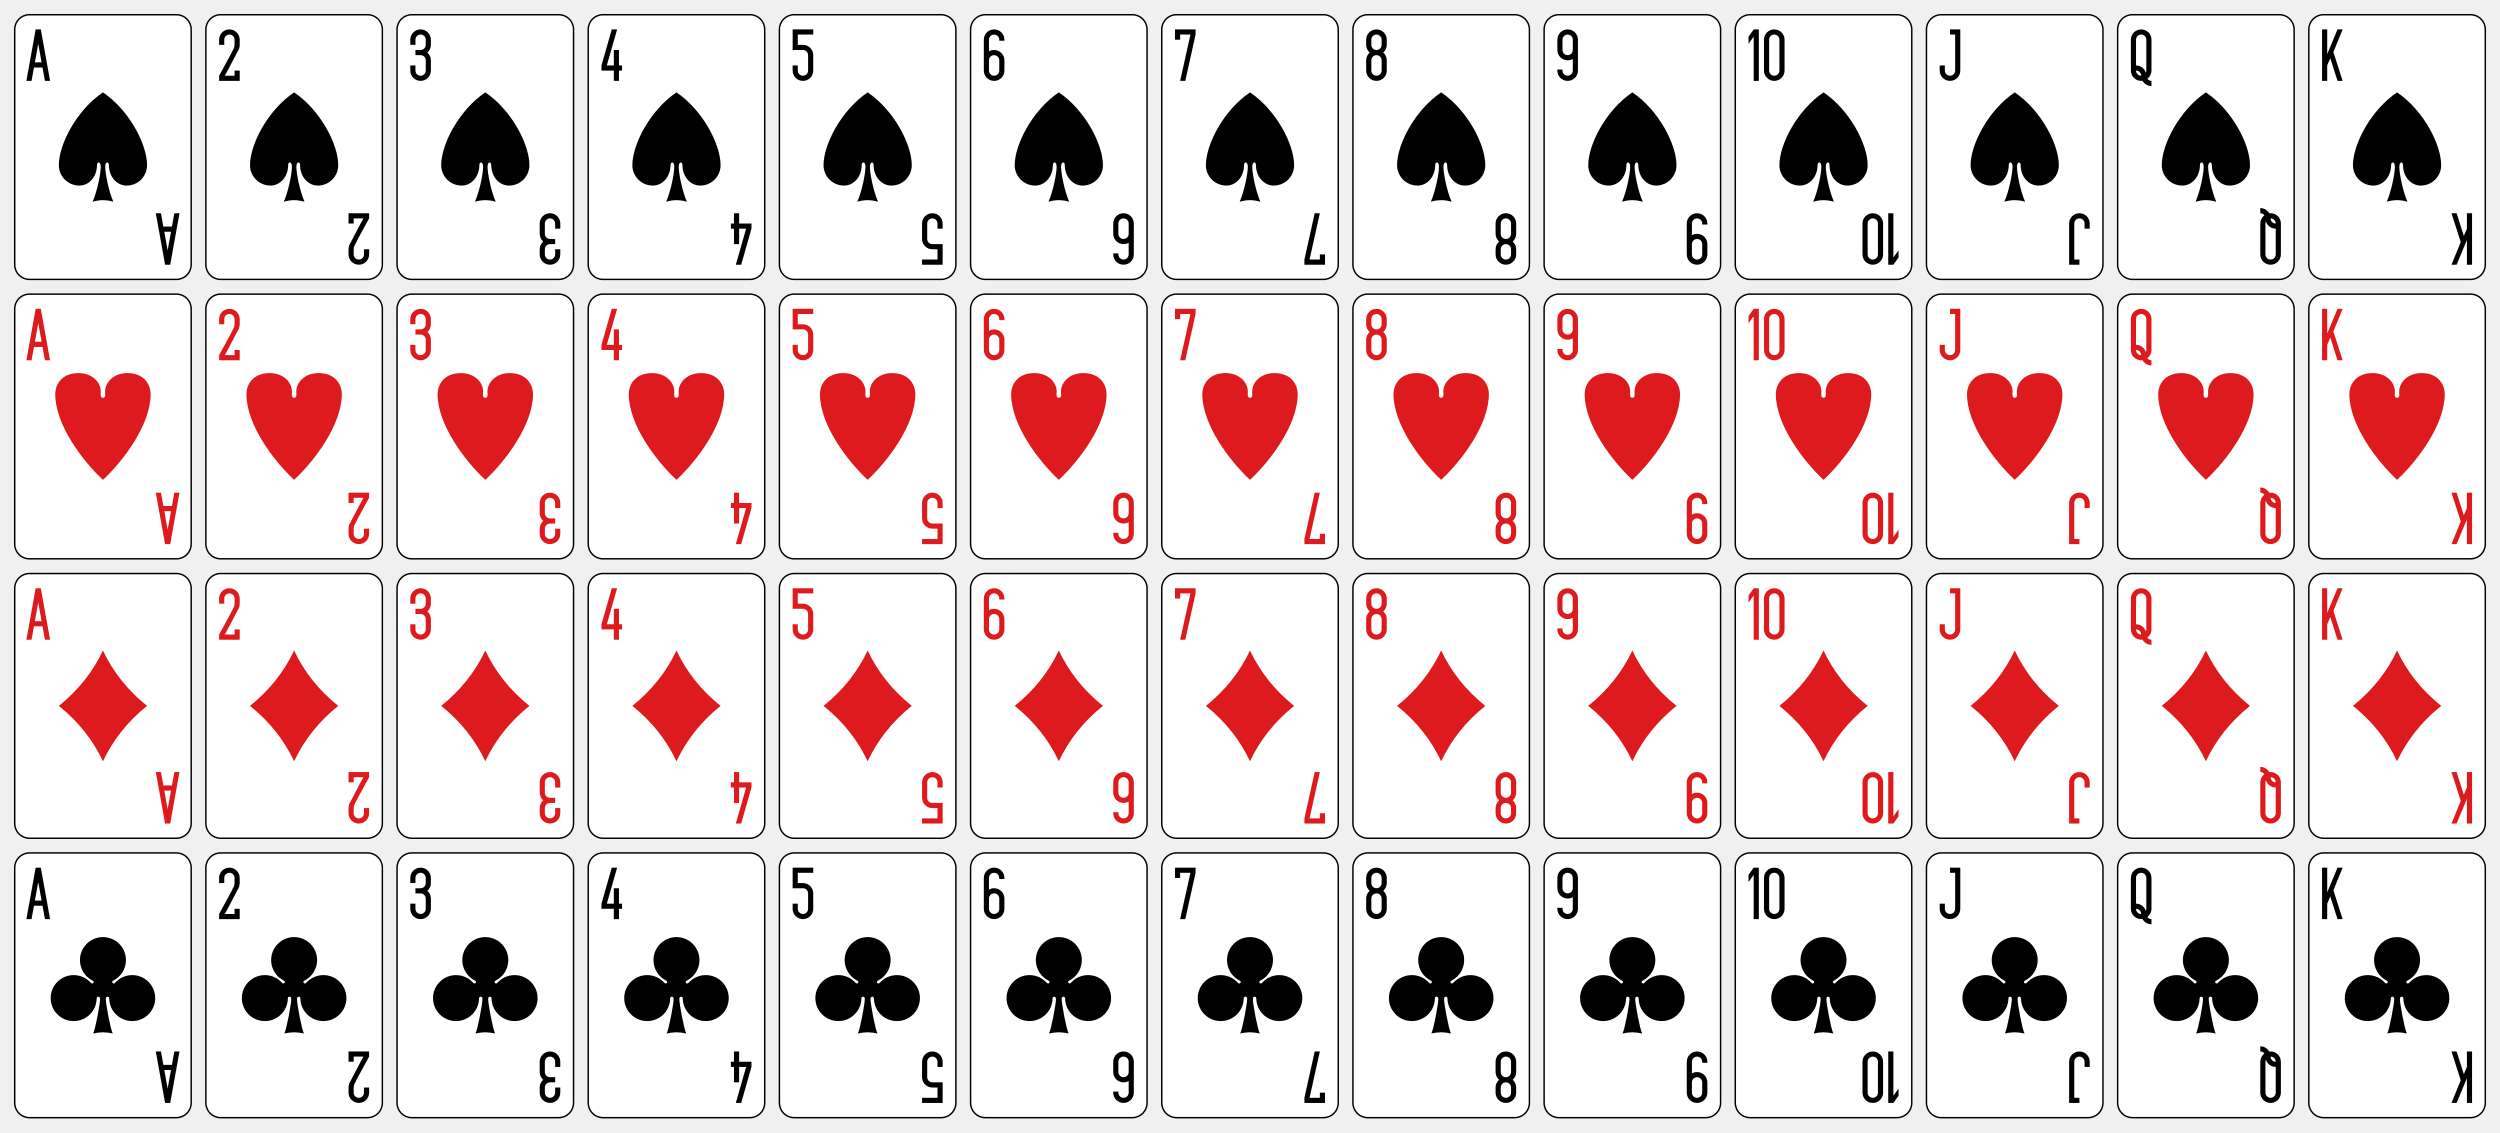
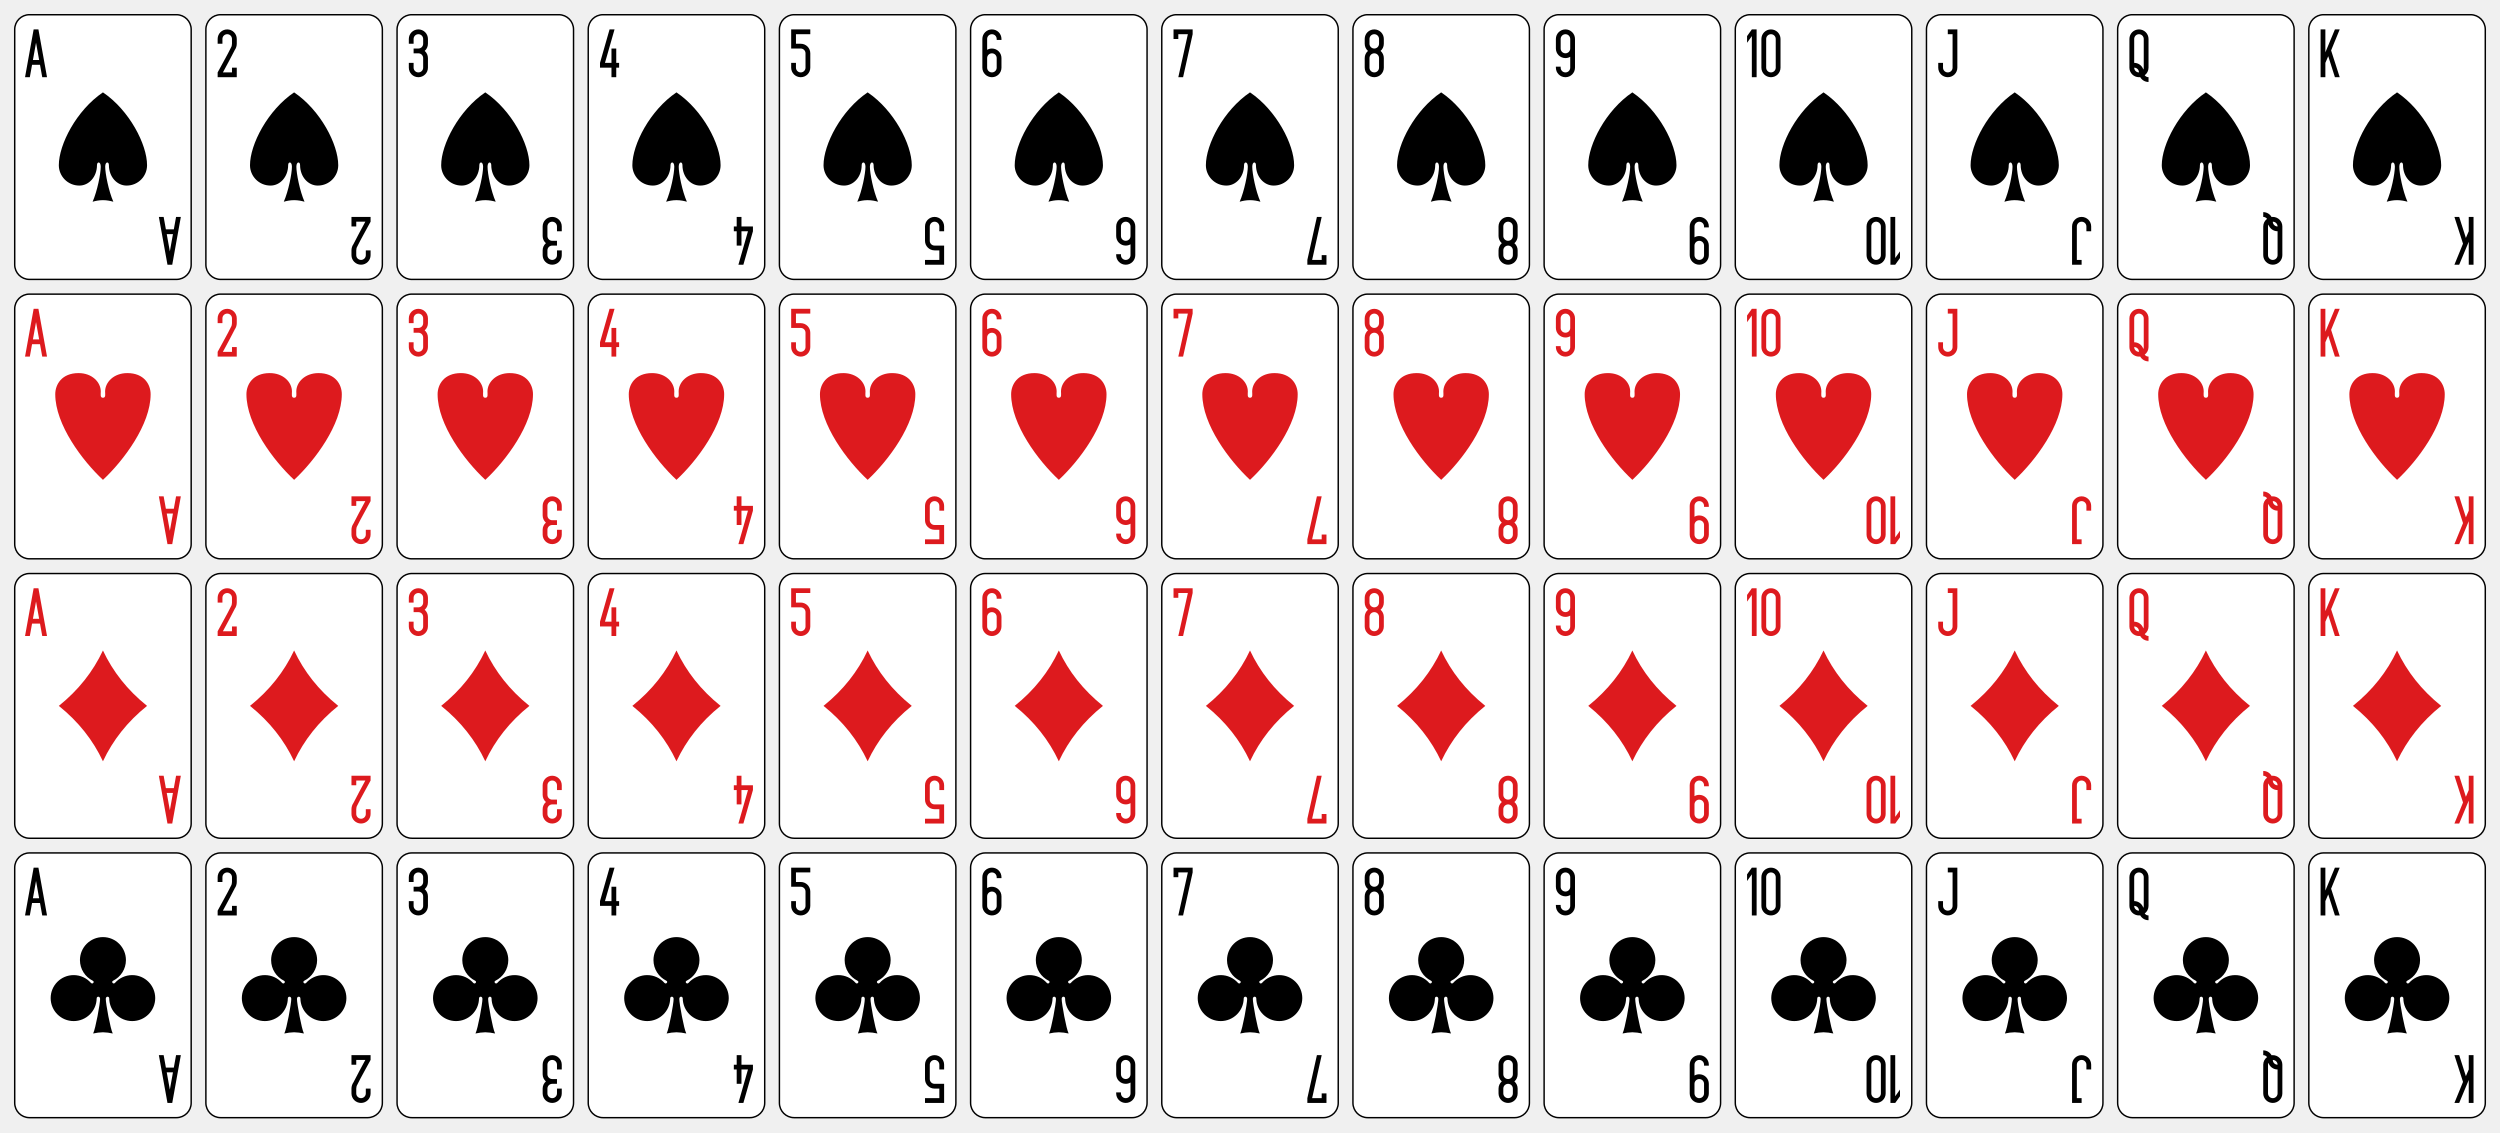
<svg xmlns="http://www.w3.org/2000/svg" version="1.1" width="5100" height="2310" viewBox="0 0 1700 770">
  <defs>
    <g id="card">
      <rect x="0" y="0" width="120" height="180" rx="10" ry="10" fill="white" stroke="black" />
    </g>
    <g id="suit-spades" transform="translate(-300.375,-343.5)">
      <path style="fill:#000000;fill-opacity:1;fill-rule:nonzero;stroke:none;stroke-width:1;stroke-linecap:round;stroke-linejoin:round;stroke-miterlimit:4;stroke-dasharray:3, 3;stroke-dashoffset:0;stroke-opacity:1" d="M 420.375,349.551 C 360.401,390.082 320.375,467.576 320.375,514.716 C 320.375,539.217 340.299,560.812 366.922,560.812 C 388.481,560.812 406.862,541.237 406.861,514.266 C 406.861,510.201 408.996,508.41 410.765,508.41 C 413.086,508.41 415.42,511.713 415.42,518.02 C 415.42,533.651 407.572,573.317 396.952,597.449 C 403.081,595.637 411.256,593.845 420.375,593.845 C 429.494,593.845 437.819,595.637 443.949,597.449 C 433.328,573.317 425.48,533.651 425.48,518.02 C 425.48,511.713 427.814,508.41 430.135,508.41 C 431.904,508.41 433.888,510.201 433.888,514.266 C 433.889,541.237 452.42,560.812 473.979,560.812 C 500.601,560.812 520.375,539.217 520.375,514.716 C 520.375,467.576 480.349,390.082 420.375,349.551 z" />
    </g>
    <g id="suit-hearts" transform="translate(-288.1563,-348.0625)">
      <path style="opacity:1;fill:#dd1a1e;fill-opacity:1;stroke:none;stroke-width:0.2;stroke-linecap:square;stroke-linejoin:round;stroke-miterlimit:3.999;stroke-dasharray:none;stroke-opacity:1" d="M 352.883,357.062 C 314.862,357.062 300.054,382.83 300.054,404.947 C 300.054,473.686 361.303,555.437 408.183,599.062 C 455.063,555.437 516.258,473.686 516.258,404.947 C 516.258,382.83 501.45,357.062 463.43,357.062 C 432.799,357.062 413.074,377.653 413.074,398.82 C 413.074,405.214 415.04,412.954 408.183,412.954 C 401.326,412.954 403.239,405.214 403.239,398.82 C 403.239,377.653 383.513,357.062 352.883,357.062 z" />
    </g>
    <g id="suit-diamonds" transform="translate(-288.1563,-348.0625)">
      <path id="path3200" d="M 408.156,352.451 C 385.769,400.213 352.761,442.263 308.156,478.062 C 352.761,513.862 385.769,555.912 408.156,603.674 C 430.544,555.912 463.552,513.862 508.156,478.062 C 463.552,442.263 430.544,400.213 408.156,352.451 z" style="fill:#dd1a1e;fill-opacity:1;stroke:none;stroke-width:0.5;stroke-linecap:square;stroke-linejoin:round;stroke-miterlimit:3.999;stroke-dasharray:none;stroke-opacity:1" />
    </g>
    <g id="suit-clubs" transform="translate(-288.1563,-348.0625)">
      <path style="fill:#000000;fill-opacity:1;stroke:none;stroke-width:2;stroke-linecap:square;stroke-linejoin:round;stroke-miterlimit:3.999;stroke-dasharray:none;stroke-opacity:1" d="M 408.156,368.799 C 379.39,368.799 356.028,392.161 356.028,420.928 C 356.028,441.418 367.86,459.15 385.077,467.651 C 390.258,470.209 384.604,476.831 380.799,472.539 C 371.245,461.761 357.311,454.959 341.785,454.959 C 313.019,454.959 289.656,478.322 289.656,507.088 C 289.656,535.854 313.019,559.17 341.785,559.17 C 370.331,559.17 393.613,536.209 393.914,507.746 C 393.967,502.697 401.717,502.174 401.717,508.968 C 401.717,519.668 391.431,576.492 385.923,587.326 C 391.935,585.81 401.953,584.553 408.156,584.553 C 414.359,584.553 424.378,585.81 430.39,587.326 C 424.882,576.492 414.596,519.668 414.596,508.968 C 414.596,502.174 422.346,502.697 422.399,507.746 C 422.7,536.209 445.982,559.17 474.528,559.17 C 503.294,559.17 526.656,535.854 526.656,507.088 C 526.656,478.322 503.294,454.959 474.528,454.959 C 459.002,454.959 445.068,461.761 435.513,472.539 C 431.709,476.831 426.055,470.209 431.236,467.651 C 448.453,459.15 460.285,441.418 460.285,420.928 C 460.285,392.161 436.923,368.799 408.156,368.799 z" />
    </g>
    <g id="number-a" transform="translate(0, -542.3621)">
      <path d="m 27.5,542.362 -9,50 5,0 2.344,-13 8.312,0 2.344,13 5,0 -9,-50 -5,0 z m 2.5,13.906 3.25,18.094 -6.5,0 3.25,-18.094 z" />
    </g>
    <g id="number-2" transform="translate(0, -542.3621)">
      <path d="m 30,542.362 c -5.54,0 -10,4.46 -10,10 l 0,5 5,0 0,-5 c 0,-2.77 2.23,-5 5,-5 2.77,0 5,2.23 5,5 l 0,5 c 0,1.127 -0.375,3.065 -1,3.9 -4.463,9.104 -9.278,17.129 -14,26.1 l 0,5 10,0 10,0 0,-5 0,-5 -5,0 0,5 -5,0 -4.5,0 c 4.489,-7.915 8.218,-15.572 12.5,-23.6 1.25,-1.669 2,-4.145 2,-6.4 l 0,-5 c 0,-5.54 -4.46,-10 -10,-10 z" />
    </g>
    <g id="number-3" transform="translate(0, -542.3621)">
      <path d="m 30,542.362 c -5.54,0 -10,4.46 -10,10 l 0,5 5,0 0,-5 c 0,-2.77 2.23,-5 5,-5 2.77,0 5,2.23 5,5 l 0,5 c 0,2.77 -2.23,5 -5,5 l -5,0 0,5 5,0 c 2.77,0 5,2.23 5,5 l 0,10 c 0,2.77 -2.23,5 -5,5 -2.77,0 -5,-2.23 -5,-5 l 0,-5 -5,0 0,5 c 0,5.54 4.46,10 10,10 5.54,0 10,-4.46 10,-10 l 0,-10 c 0,-3.004 -1.323,-5.67 -3.406,-7.5 2.083,-1.83 3.406,-4.496 3.406,-7.5 l 0,-5 c 0,-5.54 -4.46,-10 -10,-10 z" />
    </g>
    <g id="number-4" transform="translate(0, -542.3621)">
      <path d="m 30,542.362 -10,35 0,5 12,0 0,10 5,0 0,-10 3,0 0,-5 -3,0 0,-15 -5,0 0,15 -6.8,0 10,-35 z" />
    </g>
    <g id="number-5" transform="translate(0, -542.3621)">
      <path d="m 20,542.362 0,15 0,5 10,0 c 2.77,0 5,2.23 5,5 l 0,15 c 0,2.77 -2.23,5 -5,5 -2.77,0 -5,-2.23 -5,-5 l 0,-5 -5,0 0,5 c 0,5.54 4.46,10 10,10 5.54,0 10,-4.46 10,-10 l 0,-15 c 0,-5.54 -4.46,-10 -10,-10 l -5,0 0,-10 5,0 10,0 0,-5 -10,0 -5,0 z" />
    </g>
    <g id="number-6" transform="translate(0, -542.3621)">
      <path d="m 30,542.362 c -5.54,0 -10,4.46 -10,10 l 0,20 0,10 c 0,5.54 4.46,10 10,10 5.54,0 10,-4.46 10,-10 l 0,-10 c 0,-5.54 -4.46,-10 -10,-10 -1.823,0 -3.532,0.499 -5,1.344 l 0,-11.344 c 0,-2.77 2.23,-5 5,-5 2.77,0 5,2.23 5,5 l 0,1 5,0 0,-1 c 0,-5.54 -4.46,-10 -10,-10 z m 0,25 c 2.77,0 5,2.23 5,5 l 0,10 c 0,2.77 -2.23,5 -5,5 -2.77,0 -5,-2.23 -5,-5 l 0,-10 c 0,-2.77 2.23,-5 5,-5 z" />
    </g>
    <g id="number-7" transform="translate(0, -542.3621)">
      <path d="m 20,542.362 0,5 0,5 5,0 0,-5 10,0 -10,45 5,0 10,-45 0,-5 -20,0 z" />
    </g>
    <g id="number-8" transform="translate(0, -542.3621)">
      <path d="m 30,542.362 c -5.54,0 -10,4.46 -10,10 l 0,5 c 0,3.004 1.323,5.67 3.406,7.5 -2.083,1.83 -3.406,4.496 -3.406,7.5 l 0,10 c 0,5.54 4.46,10 10,10 5.54,0 10,-4.46 10,-10 l 0,-10 c 0,-3.004 -1.323,-5.67 -3.406,-7.5 2.083,-1.83 3.406,-4.496 3.406,-7.5 l 0,-5 c 0,-5.54 -4.46,-10 -10,-10 z m 0,5 c 2.77,0 5,2.23 5,5 l 0,5 c 0,2.77 -2.23,5 -5,5 -2.77,0 -5,-2.23 -5,-5 l 0,-5 c 0,-2.77 2.23,-5 5,-5 z m 0,20 c 2.77,0 5,2.23 5,5 l 0,10 c 0,2.77 -2.23,5 -5,5 -2.77,0 -5,-2.23 -5,-5 l 0,-10 c 0,-2.77 2.23,-5 5,-5 z" />
    </g>
    <g id="number-9" transform="translate(0, -542.3621)">
      <path d="m 30,592.362 c 5.54,0 10,-4.46 10,-10 l 0,-20 0,-10 c 0,-5.54 -4.46,-10 -10,-10 -5.54,0 -10,4.46 -10,10 l 0,10 c 0,5.54 4.46,10 10,10 1.823,0 3.531,-0.499 5,-1.344 l 0,11.344 c 0,2.77 -2.23,5 -5,5 -2.77,0 -5,-2.23 -5,-5 l 0,-1 -5,0 0,1 c 0,5.54 4.46,10 10,10 z m 0,-25 c -2.77,0 -5,-2.23 -5,-5 l 0,-10 c 0,-2.77 2.23,-5 5,-5 2.77,0 5,2.23 5,5 l 0,10 c 0,2.77 -2.23,5 -5,5 z" />
    </g>
    <g id="number-10" transform="translate(15, -520)">
      <path d="m 10,80 -5,7 0,7 5,-7 0,43 5,0 0,-50 -5,0 z" transform="translate(0,440)" />
      <path d="m 30,520 c -5.54,0 -10,4.46 -10,10 l 0,30 c 0,5.54 4.46,10 10,10 5.54,0 10,-4.46 10,-10 l 0,-30 c 0,-5.54 -4.46,-10 -10,-10 z m 0,5 c 2.77,0 5,2.23 5,5 l 0,30 c 0,2.77 -2.23,5 -5,5 -2.77,0 -5,-2.23 -5,-5 l 0,-30 c 0,-2.77 2.23,-5 5,-5 z" />
    </g>
    <g id="number-j" transform="translate(0, -542.3621)">
      <path d="m 30,542.362 0,5 5,0 0,35 c 0,2.761 -2.239,5 -5,5 -2.761,0 -5,-2.239 -5,-5 l 0,-5 -5,0 0,5 c 0,5.523 4.477,10 10,10 5.523,0 10,-4.477 10,-10 l 0,-40 z" />
    </g>
    <g id="number-q" transform="translate(0, -542.3621)">
      <path d="m 30,542.362 c -5.523,0 -10,4.477 -10,10 l 0,30 c 0,5.523 4.477,10 10,10 0.434,0 0.862,-0.04 1.281,-0.094 1.713,3.05 4.972,5.094 8.719,5.094 l 0,-5 c -1.64,0 -3.088,-0.812 -4,-2.031 2.424,-1.825 4,-4.701 4,-7.969 l 0,-30 c 0,-5.523 -4.477,-10 -10,-10 z m 0,5 c 2.761,0 5,2.239 5,5 l 0,30 c 0,0.716 -0.167,1.384 -0.438,2 -1.275,-4.056 -5.085,-7 -9.562,-7 l 0,-25 c 0,-2.761 2.239,-5 5,-5 z m -5,35 c 2.761,0 5,2.239 5,5 -2.761,0 -5,-2.239 -5,-5 z" />
    </g>
    <g id="number-k" transform="translate(0, -542.3621)">
      <path d="m 20,542.362 v 30 20 h 5 v -15 l 3,-7 7,22 h 5 l -9,-28 9,-22 h -5 l -10,24 v -24 z" />
    </g>
  </defs>
  <g fill="#00000" transform="translate(0, 10)">
    <g transform="translate(10, 0)">
      <use href="#card" />
-       <use href="#number-a" transform="translate(-5, 10) scale(0.7)" />
-       <use href="#number-a" transform="translate(120, 180) rotate(180) translate(-5, 10) scale(0.7)" />
+       <use href="#number-a" transform="translate(-5, 10) scale(0.65)" />
+       <use href="#number-a" transform="translate(120, 180) rotate(180) translate(-5, 10) scale(0.65)" />
      <use href="#suit-spades" transform="translate(60, 90) scale(0.3) translate(-120, -130)" />
    </g>
    <g transform="translate(140, 0)">
      <use href="#card" />
-       <use href="#number-2" transform="translate(-5, 10) scale(0.7)" />
-       <use href="#number-2" transform="translate(120, 180) rotate(180) translate(-5, 10) scale(0.7)" />
+       <use href="#number-2" transform="translate(-5, 10) scale(0.65)" />
+       <use href="#number-2" transform="translate(120, 180) rotate(180) translate(-5, 10) scale(0.65)" />
      <use href="#suit-spades" transform="translate(60, 90) scale(0.3) translate(-120, -130)" />
    </g>
    <g transform="translate(270, 0)">
      <use href="#card" />
-       <use href="#number-3" transform="translate(-5, 10) scale(0.7)" />
-       <use href="#number-3" transform="translate(120, 180) rotate(180) translate(-5, 10) scale(0.7)" />
+       <use href="#number-3" transform="translate(-5, 10) scale(0.65)" />
+       <use href="#number-3" transform="translate(120, 180) rotate(180) translate(-5, 10) scale(0.65)" />
      <use href="#suit-spades" transform="translate(60, 90) scale(0.3) translate(-120, -130)" />
    </g>
    <g transform="translate(400, 0)">
      <use href="#card" />
-       <use href="#number-4" transform="translate(-5, 10) scale(0.7)" />
-       <use href="#number-4" transform="translate(120, 180) rotate(180) translate(-5, 10) scale(0.7)" />
+       <use href="#number-4" transform="translate(-5, 10) scale(0.65)" />
+       <use href="#number-4" transform="translate(120, 180) rotate(180) translate(-5, 10) scale(0.65)" />
      <use href="#suit-spades" transform="translate(60, 90) scale(0.3) translate(-120, -130)" />
    </g>
    <g transform="translate(530, 0)">
      <use href="#card" />
-       <use href="#number-5" transform="translate(-5, 10) scale(0.7)" />
-       <use href="#number-5" transform="translate(120, 180) rotate(180) translate(-5, 10) scale(0.7)" />
+       <use href="#number-5" transform="translate(-5, 10) scale(0.65)" />
+       <use href="#number-5" transform="translate(120, 180) rotate(180) translate(-5, 10) scale(0.65)" />
      <use href="#suit-spades" transform="translate(60, 90) scale(0.3) translate(-120, -130)" />
    </g>
    <g transform="translate(660, 0)">
      <use href="#card" />
-       <use href="#number-6" transform="translate(-5, 10) scale(0.7)" />
-       <use href="#number-6" transform="translate(120, 180) rotate(180) translate(-5, 10) scale(0.7)" />
+       <use href="#number-6" transform="translate(-5, 10) scale(0.65)" />
+       <use href="#number-6" transform="translate(120, 180) rotate(180) translate(-5, 10) scale(0.65)" />
      <use href="#suit-spades" transform="translate(60, 90) scale(0.3) translate(-120, -130)" />
    </g>
    <g transform="translate(790, 0)">
      <use href="#card" />
-       <use href="#number-7" transform="translate(-5, 10) scale(0.7)" />
-       <use href="#number-7" transform="translate(120, 180) rotate(180) translate(-5, 10) scale(0.7)" />
+       <use href="#number-7" transform="translate(-5, 10) scale(0.65)" />
+       <use href="#number-7" transform="translate(120, 180) rotate(180) translate(-5, 10) scale(0.65)" />
      <use href="#suit-spades" transform="translate(60, 90) scale(0.3) translate(-120, -130)" />
    </g>
    <g transform="translate(920, 0)">
      <use href="#card" />
-       <use href="#number-8" transform="translate(-5, 10) scale(0.7)" />
-       <use href="#number-8" transform="translate(120, 180) rotate(180) translate(-5, 10) scale(0.7)" />
+       <use href="#number-8" transform="translate(-5, 10) scale(0.65)" />
+       <use href="#number-8" transform="translate(120, 180) rotate(180) translate(-5, 10) scale(0.65)" />
      <use href="#suit-spades" transform="translate(60, 90) scale(0.3) translate(-120, -130)" />
    </g>
    <g transform="translate(1050, 0)">
      <use href="#card" />
-       <use href="#number-9" transform="translate(-5, 10) scale(0.7)" />
-       <use href="#number-9" transform="translate(120, 180) rotate(180) translate(-5, 10) scale(0.7)" />
+       <use href="#number-9" transform="translate(-5, 10) scale(0.65)" />
+       <use href="#number-9" transform="translate(120, 180) rotate(180) translate(-5, 10) scale(0.65)" />
      <use href="#suit-spades" transform="translate(60, 90) scale(0.3) translate(-120, -130)" />
    </g>
    <g transform="translate(1180, 0)">
      <use href="#card" />
-       <use href="#number-10" transform="translate(-5, 10) scale(0.7)" />
-       <use href="#number-10" transform="translate(120, 180) rotate(180) translate(-5, 10) scale(0.7)" />
+       <use href="#number-10" transform="translate(-5, 10) scale(0.65)" />
+       <use href="#number-10" transform="translate(120, 180) rotate(180) translate(-5, 10) scale(0.65)" />
      <use href="#suit-spades" transform="translate(60, 90) scale(0.3) translate(-120, -130)" />
    </g>
    <g transform="translate(1310, 0)">
      <use href="#card" />
-       <use href="#number-j" transform="translate(-5, 10) scale(0.7)" />
-       <use href="#number-j" transform="translate(120, 180) rotate(180) translate(-5, 10) scale(0.7)" />
+       <use href="#number-j" transform="translate(-5, 10) scale(0.65)" />
+       <use href="#number-j" transform="translate(120, 180) rotate(180) translate(-5, 10) scale(0.65)" />
      <use href="#suit-spades" transform="translate(60, 90) scale(0.3) translate(-120, -130)" />
    </g>
    <g transform="translate(1440, 0)">
      <use href="#card" />
-       <use href="#number-q" transform="translate(-5, 10) scale(0.7)" />
-       <use href="#number-q" transform="translate(120, 180) rotate(180) translate(-5, 10) scale(0.7)" />
+       <use href="#number-q" transform="translate(-5, 10) scale(0.65)" />
+       <use href="#number-q" transform="translate(120, 180) rotate(180) translate(-5, 10) scale(0.65)" />
      <use href="#suit-spades" transform="translate(60, 90) scale(0.3) translate(-120, -130)" />
    </g>
    <g transform="translate(1570, 0)">
      <use href="#card" />
-       <use href="#number-k" transform="translate(-5, 10) scale(0.7)" />
-       <use href="#number-k" transform="translate(120, 180) rotate(180) translate(-5, 10) scale(0.7)" />
+       <use href="#number-k" transform="translate(-5, 10) scale(0.65)" />
+       <use href="#number-k" transform="translate(120, 180) rotate(180) translate(-5, 10) scale(0.65)" />
      <use href="#suit-spades" transform="translate(60, 90) scale(0.3) translate(-120, -130)" />
    </g>
  </g>
  <g fill="#dd1a1e" transform="translate(0, 200)">
    <g transform="translate(10, 0)">
      <use href="#card" />
-       <use href="#number-a" transform="translate(-5, 10) scale(0.7)" />
-       <use href="#number-a" transform="translate(120, 180) rotate(180) translate(-5, 10) scale(0.7)" />
+       <use href="#number-a" transform="translate(-5, 10) scale(0.65)" />
+       <use href="#number-a" transform="translate(120, 180) rotate(180) translate(-5, 10) scale(0.65)" />
      <use href="#suit-hearts" transform="translate(60, 90) scale(0.3) translate(-120, -130)" />
    </g>
    <g transform="translate(140, 0)">
      <use href="#card" />
-       <use href="#number-2" transform="translate(-5, 10) scale(0.7)" />
-       <use href="#number-2" transform="translate(120, 180) rotate(180) translate(-5, 10) scale(0.7)" />
+       <use href="#number-2" transform="translate(-5, 10) scale(0.65)" />
+       <use href="#number-2" transform="translate(120, 180) rotate(180) translate(-5, 10) scale(0.65)" />
      <use href="#suit-hearts" transform="translate(60, 90) scale(0.3) translate(-120, -130)" />
    </g>
    <g transform="translate(270, 0)">
      <use href="#card" />
-       <use href="#number-3" transform="translate(-5, 10) scale(0.7)" />
-       <use href="#number-3" transform="translate(120, 180) rotate(180) translate(-5, 10) scale(0.7)" />
+       <use href="#number-3" transform="translate(-5, 10) scale(0.65)" />
+       <use href="#number-3" transform="translate(120, 180) rotate(180) translate(-5, 10) scale(0.65)" />
      <use href="#suit-hearts" transform="translate(60, 90) scale(0.3) translate(-120, -130)" />
    </g>
    <g transform="translate(400, 0)">
      <use href="#card" />
-       <use href="#number-4" transform="translate(-5, 10) scale(0.7)" />
-       <use href="#number-4" transform="translate(120, 180) rotate(180) translate(-5, 10) scale(0.7)" />
+       <use href="#number-4" transform="translate(-5, 10) scale(0.65)" />
+       <use href="#number-4" transform="translate(120, 180) rotate(180) translate(-5, 10) scale(0.65)" />
      <use href="#suit-hearts" transform="translate(60, 90) scale(0.3) translate(-120, -130)" />
    </g>
    <g transform="translate(530, 0)">
      <use href="#card" />
-       <use href="#number-5" transform="translate(-5, 10) scale(0.7)" />
-       <use href="#number-5" transform="translate(120, 180) rotate(180) translate(-5, 10) scale(0.7)" />
+       <use href="#number-5" transform="translate(-5, 10) scale(0.65)" />
+       <use href="#number-5" transform="translate(120, 180) rotate(180) translate(-5, 10) scale(0.65)" />
      <use href="#suit-hearts" transform="translate(60, 90) scale(0.3) translate(-120, -130)" />
    </g>
    <g transform="translate(660, 0)">
      <use href="#card" />
-       <use href="#number-6" transform="translate(-5, 10) scale(0.7)" />
-       <use href="#number-6" transform="translate(120, 180) rotate(180) translate(-5, 10) scale(0.7)" />
+       <use href="#number-6" transform="translate(-5, 10) scale(0.65)" />
+       <use href="#number-6" transform="translate(120, 180) rotate(180) translate(-5, 10) scale(0.65)" />
      <use href="#suit-hearts" transform="translate(60, 90) scale(0.3) translate(-120, -130)" />
    </g>
    <g transform="translate(790, 0)">
      <use href="#card" />
-       <use href="#number-7" transform="translate(-5, 10) scale(0.7)" />
-       <use href="#number-7" transform="translate(120, 180) rotate(180) translate(-5, 10) scale(0.7)" />
+       <use href="#number-7" transform="translate(-5, 10) scale(0.65)" />
+       <use href="#number-7" transform="translate(120, 180) rotate(180) translate(-5, 10) scale(0.65)" />
      <use href="#suit-hearts" transform="translate(60, 90) scale(0.3) translate(-120, -130)" />
    </g>
    <g transform="translate(920, 0)">
      <use href="#card" />
-       <use href="#number-8" transform="translate(-5, 10) scale(0.7)" />
-       <use href="#number-8" transform="translate(120, 180) rotate(180) translate(-5, 10) scale(0.7)" />
+       <use href="#number-8" transform="translate(-5, 10) scale(0.65)" />
+       <use href="#number-8" transform="translate(120, 180) rotate(180) translate(-5, 10) scale(0.65)" />
      <use href="#suit-hearts" transform="translate(60, 90) scale(0.3) translate(-120, -130)" />
    </g>
    <g transform="translate(1050, 0)">
      <use href="#card" />
-       <use href="#number-9" transform="translate(-5, 10) scale(0.7)" />
-       <use href="#number-9" transform="translate(120, 180) rotate(180) translate(-5, 10) scale(0.7)" />
+       <use href="#number-9" transform="translate(-5, 10) scale(0.65)" />
+       <use href="#number-9" transform="translate(120, 180) rotate(180) translate(-5, 10) scale(0.65)" />
      <use href="#suit-hearts" transform="translate(60, 90) scale(0.3) translate(-120, -130)" />
    </g>
    <g transform="translate(1180, 0)">
      <use href="#card" />
-       <use href="#number-10" transform="translate(-5, 10) scale(0.7)" />
-       <use href="#number-10" transform="translate(120, 180) rotate(180) translate(-5, 10) scale(0.7)" />
+       <use href="#number-10" transform="translate(-5, 10) scale(0.65)" />
+       <use href="#number-10" transform="translate(120, 180) rotate(180) translate(-5, 10) scale(0.65)" />
      <use href="#suit-hearts" transform="translate(60, 90) scale(0.3) translate(-120, -130)" />
    </g>
    <g transform="translate(1310, 0)">
      <use href="#card" />
-       <use href="#number-j" transform="translate(-5, 10) scale(0.7)" />
-       <use href="#number-j" transform="translate(120, 180) rotate(180) translate(-5, 10) scale(0.7)" />
+       <use href="#number-j" transform="translate(-5, 10) scale(0.65)" />
+       <use href="#number-j" transform="translate(120, 180) rotate(180) translate(-5, 10) scale(0.65)" />
      <use href="#suit-hearts" transform="translate(60, 90) scale(0.3) translate(-120, -130)" />
    </g>
    <g transform="translate(1440, 0)">
      <use href="#card" />
-       <use href="#number-q" transform="translate(-5, 10) scale(0.7)" />
-       <use href="#number-q" transform="translate(120, 180) rotate(180) translate(-5, 10) scale(0.7)" />
+       <use href="#number-q" transform="translate(-5, 10) scale(0.65)" />
+       <use href="#number-q" transform="translate(120, 180) rotate(180) translate(-5, 10) scale(0.65)" />
      <use href="#suit-hearts" transform="translate(60, 90) scale(0.3) translate(-120, -130)" />
    </g>
    <g transform="translate(1570, 0)">
      <use href="#card" />
-       <use href="#number-k" transform="translate(-5, 10) scale(0.7)" />
-       <use href="#number-k" transform="translate(120, 180) rotate(180) translate(-5, 10) scale(0.7)" />
+       <use href="#number-k" transform="translate(-5, 10) scale(0.65)" />
+       <use href="#number-k" transform="translate(120, 180) rotate(180) translate(-5, 10) scale(0.65)" />
      <use href="#suit-hearts" transform="translate(60, 90) scale(0.3) translate(-120, -130)" />
    </g>
  </g>
  <g fill="#dd1a1e" transform="translate(0, 390)">
    <g transform="translate(10, 0)">
      <use href="#card" />
-       <use href="#number-a" transform="translate(-5, 10) scale(0.7)" />
-       <use href="#number-a" transform="translate(120, 180) rotate(180) translate(-5, 10) scale(0.7)" />
+       <use href="#number-a" transform="translate(-5, 10) scale(0.65)" />
+       <use href="#number-a" transform="translate(120, 180) rotate(180) translate(-5, 10) scale(0.65)" />
      <use href="#suit-diamonds" transform="translate(60, 90) scale(0.3) translate(-120, -130)" />
    </g>
    <g transform="translate(140, 0)">
      <use href="#card" />
-       <use href="#number-2" transform="translate(-5, 10) scale(0.7)" />
-       <use href="#number-2" transform="translate(120, 180) rotate(180) translate(-5, 10) scale(0.7)" />
+       <use href="#number-2" transform="translate(-5, 10) scale(0.65)" />
+       <use href="#number-2" transform="translate(120, 180) rotate(180) translate(-5, 10) scale(0.65)" />
      <use href="#suit-diamonds" transform="translate(60, 90) scale(0.3) translate(-120, -130)" />
    </g>
    <g transform="translate(270, 0)">
      <use href="#card" />
-       <use href="#number-3" transform="translate(-5, 10) scale(0.7)" />
-       <use href="#number-3" transform="translate(120, 180) rotate(180) translate(-5, 10) scale(0.7)" />
+       <use href="#number-3" transform="translate(-5, 10) scale(0.65)" />
+       <use href="#number-3" transform="translate(120, 180) rotate(180) translate(-5, 10) scale(0.65)" />
      <use href="#suit-diamonds" transform="translate(60, 90) scale(0.3) translate(-120, -130)" />
    </g>
    <g transform="translate(400, 0)">
      <use href="#card" />
-       <use href="#number-4" transform="translate(-5, 10) scale(0.7)" />
-       <use href="#number-4" transform="translate(120, 180) rotate(180) translate(-5, 10) scale(0.7)" />
+       <use href="#number-4" transform="translate(-5, 10) scale(0.65)" />
+       <use href="#number-4" transform="translate(120, 180) rotate(180) translate(-5, 10) scale(0.65)" />
      <use href="#suit-diamonds" transform="translate(60, 90) scale(0.3) translate(-120, -130)" />
    </g>
    <g transform="translate(530, 0)">
      <use href="#card" />
-       <use href="#number-5" transform="translate(-5, 10) scale(0.7)" />
-       <use href="#number-5" transform="translate(120, 180) rotate(180) translate(-5, 10) scale(0.7)" />
+       <use href="#number-5" transform="translate(-5, 10) scale(0.65)" />
+       <use href="#number-5" transform="translate(120, 180) rotate(180) translate(-5, 10) scale(0.65)" />
      <use href="#suit-diamonds" transform="translate(60, 90) scale(0.3) translate(-120, -130)" />
    </g>
    <g transform="translate(660, 0)">
      <use href="#card" />
-       <use href="#number-6" transform="translate(-5, 10) scale(0.7)" />
-       <use href="#number-6" transform="translate(120, 180) rotate(180) translate(-5, 10) scale(0.7)" />
+       <use href="#number-6" transform="translate(-5, 10) scale(0.65)" />
+       <use href="#number-6" transform="translate(120, 180) rotate(180) translate(-5, 10) scale(0.65)" />
      <use href="#suit-diamonds" transform="translate(60, 90) scale(0.3) translate(-120, -130)" />
    </g>
    <g transform="translate(790, 0)">
      <use href="#card" />
-       <use href="#number-7" transform="translate(-5, 10) scale(0.7)" />
-       <use href="#number-7" transform="translate(120, 180) rotate(180) translate(-5, 10) scale(0.7)" />
+       <use href="#number-7" transform="translate(-5, 10) scale(0.65)" />
+       <use href="#number-7" transform="translate(120, 180) rotate(180) translate(-5, 10) scale(0.65)" />
      <use href="#suit-diamonds" transform="translate(60, 90) scale(0.3) translate(-120, -130)" />
    </g>
    <g transform="translate(920, 0)">
      <use href="#card" />
-       <use href="#number-8" transform="translate(-5, 10) scale(0.7)" />
-       <use href="#number-8" transform="translate(120, 180) rotate(180) translate(-5, 10) scale(0.7)" />
+       <use href="#number-8" transform="translate(-5, 10) scale(0.65)" />
+       <use href="#number-8" transform="translate(120, 180) rotate(180) translate(-5, 10) scale(0.65)" />
      <use href="#suit-diamonds" transform="translate(60, 90) scale(0.3) translate(-120, -130)" />
    </g>
    <g transform="translate(1050, 0)">
      <use href="#card" />
-       <use href="#number-9" transform="translate(-5, 10) scale(0.7)" />
-       <use href="#number-9" transform="translate(120, 180) rotate(180) translate(-5, 10) scale(0.7)" />
+       <use href="#number-9" transform="translate(-5, 10) scale(0.65)" />
+       <use href="#number-9" transform="translate(120, 180) rotate(180) translate(-5, 10) scale(0.65)" />
      <use href="#suit-diamonds" transform="translate(60, 90) scale(0.3) translate(-120, -130)" />
    </g>
    <g transform="translate(1180, 0)">
      <use href="#card" />
-       <use href="#number-10" transform="translate(-5, 10) scale(0.7)" />
-       <use href="#number-10" transform="translate(120, 180) rotate(180) translate(-5, 10) scale(0.7)" />
+       <use href="#number-10" transform="translate(-5, 10) scale(0.65)" />
+       <use href="#number-10" transform="translate(120, 180) rotate(180) translate(-5, 10) scale(0.65)" />
      <use href="#suit-diamonds" transform="translate(60, 90) scale(0.3) translate(-120, -130)" />
    </g>
    <g transform="translate(1310, 0)">
      <use href="#card" />
-       <use href="#number-j" transform="translate(-5, 10) scale(0.7)" />
-       <use href="#number-j" transform="translate(120, 180) rotate(180) translate(-5, 10) scale(0.7)" />
+       <use href="#number-j" transform="translate(-5, 10) scale(0.65)" />
+       <use href="#number-j" transform="translate(120, 180) rotate(180) translate(-5, 10) scale(0.65)" />
      <use href="#suit-diamonds" transform="translate(60, 90) scale(0.3) translate(-120, -130)" />
    </g>
    <g transform="translate(1440, 0)">
      <use href="#card" />
-       <use href="#number-q" transform="translate(-5, 10) scale(0.7)" />
-       <use href="#number-q" transform="translate(120, 180) rotate(180) translate(-5, 10) scale(0.7)" />
+       <use href="#number-q" transform="translate(-5, 10) scale(0.65)" />
+       <use href="#number-q" transform="translate(120, 180) rotate(180) translate(-5, 10) scale(0.65)" />
      <use href="#suit-diamonds" transform="translate(60, 90) scale(0.3) translate(-120, -130)" />
    </g>
    <g transform="translate(1570, 0)">
      <use href="#card" />
-       <use href="#number-k" transform="translate(-5, 10) scale(0.7)" />
-       <use href="#number-k" transform="translate(120, 180) rotate(180) translate(-5, 10) scale(0.7)" />
+       <use href="#number-k" transform="translate(-5, 10) scale(0.65)" />
+       <use href="#number-k" transform="translate(120, 180) rotate(180) translate(-5, 10) scale(0.65)" />
      <use href="#suit-diamonds" transform="translate(60, 90) scale(0.3) translate(-120, -130)" />
    </g>
  </g>
  <g fill="#00000" transform="translate(0, 580)">
    <g transform="translate(10, 0)">
      <use href="#card" />
-       <use href="#number-a" transform="translate(-5, 10) scale(0.7)" />
-       <use href="#number-a" transform="translate(120, 180) rotate(180) translate(-5, 10) scale(0.7)" />
+       <use href="#number-a" transform="translate(-5, 10) scale(0.65)" />
+       <use href="#number-a" transform="translate(120, 180) rotate(180) translate(-5, 10) scale(0.65)" />
      <use href="#suit-clubs" transform="translate(60, 90) scale(0.3) translate(-120, -130)" />
    </g>
    <g transform="translate(140, 0)">
      <use href="#card" />
-       <use href="#number-2" transform="translate(-5, 10) scale(0.7)" />
-       <use href="#number-2" transform="translate(120, 180) rotate(180) translate(-5, 10) scale(0.7)" />
+       <use href="#number-2" transform="translate(-5, 10) scale(0.65)" />
+       <use href="#number-2" transform="translate(120, 180) rotate(180) translate(-5, 10) scale(0.65)" />
      <use href="#suit-clubs" transform="translate(60, 90) scale(0.3) translate(-120, -130)" />
    </g>
    <g transform="translate(270, 0)">
      <use href="#card" />
-       <use href="#number-3" transform="translate(-5, 10) scale(0.7)" />
-       <use href="#number-3" transform="translate(120, 180) rotate(180) translate(-5, 10) scale(0.7)" />
+       <use href="#number-3" transform="translate(-5, 10) scale(0.65)" />
+       <use href="#number-3" transform="translate(120, 180) rotate(180) translate(-5, 10) scale(0.65)" />
      <use href="#suit-clubs" transform="translate(60, 90) scale(0.3) translate(-120, -130)" />
    </g>
    <g transform="translate(400, 0)">
      <use href="#card" />
-       <use href="#number-4" transform="translate(-5, 10) scale(0.7)" />
-       <use href="#number-4" transform="translate(120, 180) rotate(180) translate(-5, 10) scale(0.7)" />
+       <use href="#number-4" transform="translate(-5, 10) scale(0.65)" />
+       <use href="#number-4" transform="translate(120, 180) rotate(180) translate(-5, 10) scale(0.65)" />
      <use href="#suit-clubs" transform="translate(60, 90) scale(0.3) translate(-120, -130)" />
    </g>
    <g transform="translate(530, 0)">
      <use href="#card" />
-       <use href="#number-5" transform="translate(-5, 10) scale(0.7)" />
-       <use href="#number-5" transform="translate(120, 180) rotate(180) translate(-5, 10) scale(0.7)" />
+       <use href="#number-5" transform="translate(-5, 10) scale(0.65)" />
+       <use href="#number-5" transform="translate(120, 180) rotate(180) translate(-5, 10) scale(0.65)" />
      <use href="#suit-clubs" transform="translate(60, 90) scale(0.3) translate(-120, -130)" />
    </g>
    <g transform="translate(660, 0)">
      <use href="#card" />
-       <use href="#number-6" transform="translate(-5, 10) scale(0.7)" />
-       <use href="#number-6" transform="translate(120, 180) rotate(180) translate(-5, 10) scale(0.7)" />
+       <use href="#number-6" transform="translate(-5, 10) scale(0.65)" />
+       <use href="#number-6" transform="translate(120, 180) rotate(180) translate(-5, 10) scale(0.65)" />
      <use href="#suit-clubs" transform="translate(60, 90) scale(0.3) translate(-120, -130)" />
    </g>
    <g transform="translate(790, 0)">
      <use href="#card" />
-       <use href="#number-7" transform="translate(-5, 10) scale(0.7)" />
-       <use href="#number-7" transform="translate(120, 180) rotate(180) translate(-5, 10) scale(0.7)" />
+       <use href="#number-7" transform="translate(-5, 10) scale(0.65)" />
+       <use href="#number-7" transform="translate(120, 180) rotate(180) translate(-5, 10) scale(0.65)" />
      <use href="#suit-clubs" transform="translate(60, 90) scale(0.3) translate(-120, -130)" />
    </g>
    <g transform="translate(920, 0)">
      <use href="#card" />
-       <use href="#number-8" transform="translate(-5, 10) scale(0.7)" />
-       <use href="#number-8" transform="translate(120, 180) rotate(180) translate(-5, 10) scale(0.7)" />
+       <use href="#number-8" transform="translate(-5, 10) scale(0.65)" />
+       <use href="#number-8" transform="translate(120, 180) rotate(180) translate(-5, 10) scale(0.65)" />
      <use href="#suit-clubs" transform="translate(60, 90) scale(0.3) translate(-120, -130)" />
    </g>
    <g transform="translate(1050, 0)">
      <use href="#card" />
-       <use href="#number-9" transform="translate(-5, 10) scale(0.7)" />
-       <use href="#number-9" transform="translate(120, 180) rotate(180) translate(-5, 10) scale(0.7)" />
+       <use href="#number-9" transform="translate(-5, 10) scale(0.65)" />
+       <use href="#number-9" transform="translate(120, 180) rotate(180) translate(-5, 10) scale(0.65)" />
      <use href="#suit-clubs" transform="translate(60, 90) scale(0.3) translate(-120, -130)" />
    </g>
    <g transform="translate(1180, 0)">
      <use href="#card" />
-       <use href="#number-10" transform="translate(-5, 10) scale(0.7)" />
-       <use href="#number-10" transform="translate(120, 180) rotate(180) translate(-5, 10) scale(0.7)" />
+       <use href="#number-10" transform="translate(-5, 10) scale(0.65)" />
+       <use href="#number-10" transform="translate(120, 180) rotate(180) translate(-5, 10) scale(0.65)" />
      <use href="#suit-clubs" transform="translate(60, 90) scale(0.3) translate(-120, -130)" />
    </g>
    <g transform="translate(1310, 0)">
      <use href="#card" />
-       <use href="#number-j" transform="translate(-5, 10) scale(0.7)" />
-       <use href="#number-j" transform="translate(120, 180) rotate(180) translate(-5, 10) scale(0.7)" />
+       <use href="#number-j" transform="translate(-5, 10) scale(0.65)" />
+       <use href="#number-j" transform="translate(120, 180) rotate(180) translate(-5, 10) scale(0.65)" />
      <use href="#suit-clubs" transform="translate(60, 90) scale(0.3) translate(-120, -130)" />
    </g>
    <g transform="translate(1440, 0)">
      <use href="#card" />
-       <use href="#number-q" transform="translate(-5, 10) scale(0.7)" />
-       <use href="#number-q" transform="translate(120, 180) rotate(180) translate(-5, 10) scale(0.7)" />
+       <use href="#number-q" transform="translate(-5, 10) scale(0.65)" />
+       <use href="#number-q" transform="translate(120, 180) rotate(180) translate(-5, 10) scale(0.65)" />
      <use href="#suit-clubs" transform="translate(60, 90) scale(0.3) translate(-120, -130)" />
    </g>
    <g transform="translate(1570, 0)">
      <use href="#card" />
-       <use href="#number-k" transform="translate(-5, 10) scale(0.7)" />
-       <use href="#number-k" transform="translate(120, 180) rotate(180) translate(-5, 10) scale(0.7)" />
+       <use href="#number-k" transform="translate(-5, 10) scale(0.65)" />
+       <use href="#number-k" transform="translate(120, 180) rotate(180) translate(-5, 10) scale(0.65)" />
      <use href="#suit-clubs" transform="translate(60, 90) scale(0.3) translate(-120, -130)" />
    </g>
  </g>
</svg>
